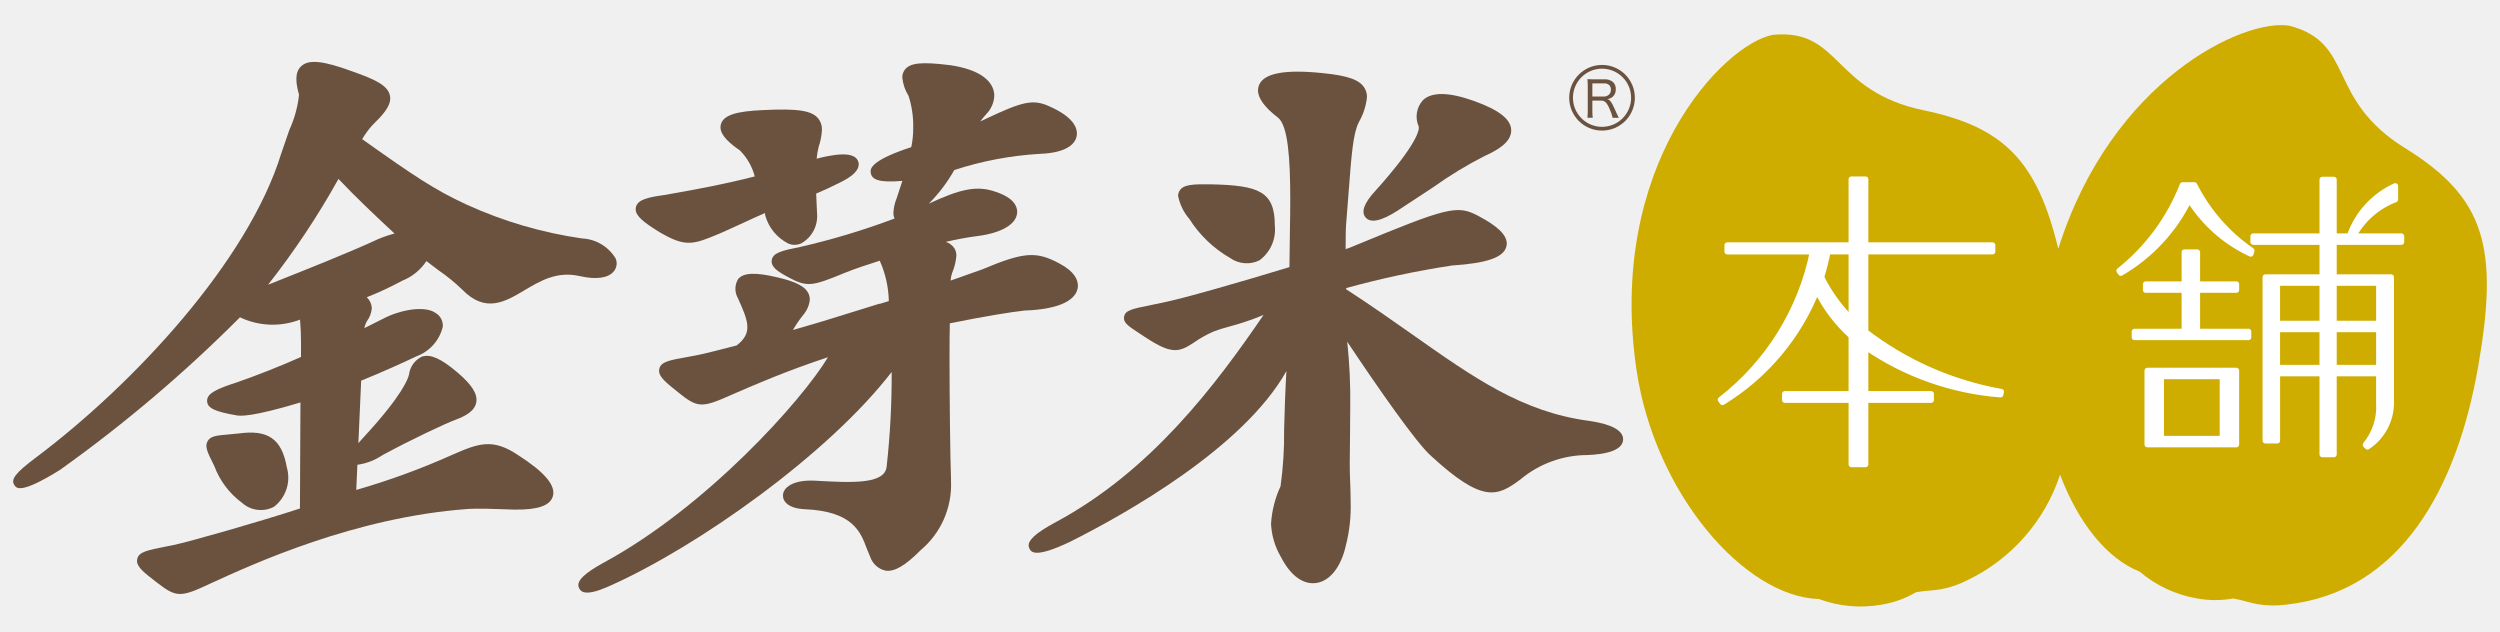
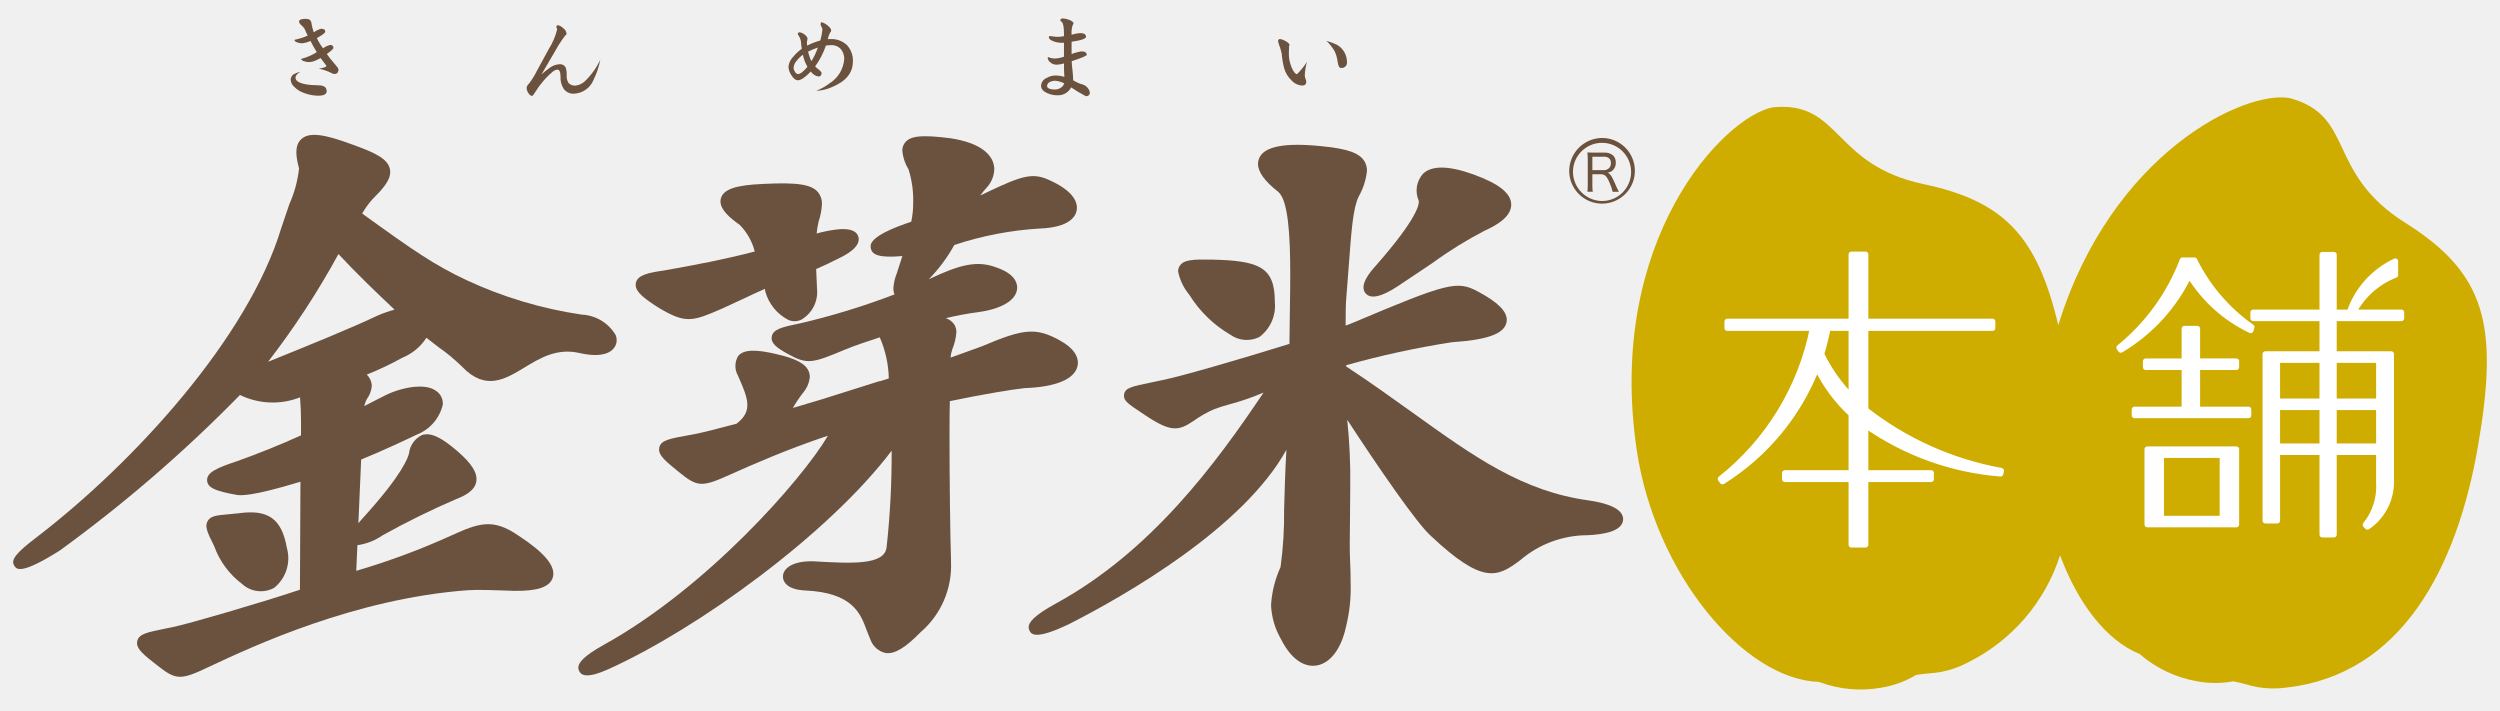
- <svg xmlns="http://www.w3.org/2000/svg" viewBox="0 0 190 48">
+ <svg xmlns="http://www.w3.org/2000/svg" viewBox="0 0 190 54">
  <defs>
    <style>.a{fill:#cead00;}.b{fill:#fff;stroke:#fff;stroke-linecap:round;stroke-linejoin:round;stroke-width:0.433px;}.c{fill:#6a523f;}</style>
  </defs>
-   <path class="a" d="M182.793,11.261c-6.047-3.741-3.767-7.979-8.781-9.302-3.433-.605-13.544,4.101-17.582,16.95-1.607-6.653-4.119-9.257-10.233-10.528-6.962-1.447-6.269-6.209-11.433-5.738-3.732.658-12.741,9.907-10.373,25.577,1.402,9.28,8.171,17.136,13.852,17.307a9.083,9.083,0,0,0,4.774.424,7.611,7.611,0,0,0,2.609-.944c.707-.125,1.249-.111,1.907-.227a7.312,7.312,0,0,0,2.01-.696,13.601,13.601,0,0,0,7.022-8.008c1.361,3.606,3.52,6.36,6.05,7.369a9.082,9.082,0,0,0,4.341,2.032,7.613,7.613,0,0,0,2.774.006c.707.125,1.212.323,1.87.439a7.311,7.311,0,0,0,2.126.033c8.768-.944,12.991-8.891,14.601-18.022C189.93,18.833,188.895,15.036,182.793,11.261Z" />
-   <path class="b" d="M152.038,29.988a20.945,20.945,0,0,1-10.26-3.623v3.574h4.984v.463h-4.984V35.289h-1.07v-4.887h-5.057v-.463h5.057V25.539a11.504,11.504,0,0,1-2.626-3.477,17.587,17.587,0,0,1-7.172,8.51l-.146-.194a19.033,19.033,0,0,0,7.002-11.257H131.274v-.486h9.434V13.626h1.07v5.008h9.653v.486h-9.653v6.103a23.694,23.694,0,0,0,10.309,4.547Zm-11.33-10.868h-1.799a17.511,17.511,0,0,1-.486,1.945,12.09,12.09,0,0,0,2.286,3.185Z" />
-   <path class="b" d="M171.052,19.29a10.902,10.902,0,0,1-4.668-4.133,13.127,13.127,0,0,1-5.203,5.592l-.122-.17a15.528,15.528,0,0,0,4.814-6.516h.9a13.385,13.385,0,0,0,4.352,4.984Zm-8.826,6.346v-.437h3.793v-3.161H163.077v-.437h2.942V19.169h.973v2.432H169.958v.437h-2.966v3.161h3.89v.437Zm.973,8.145V28.165H169.958v5.616Zm5.713-5.178h-4.668v4.741h4.668Zm10.868,5.203a4.508,4.508,0,0,0,1.021-3.16V28.383H177.374v6.152h-.876V28.383h-3.428v5.106h-.9V21.066h4.328V18.391h-5.252v-.437h5.252V13.65h.876V17.954h1.191a6.541,6.541,0,0,1,3.477-3.818v1.022a6.077,6.077,0,0,0-3.185,2.796h3.647v.437h-5.13v2.675h4.352v9.58a3.997,3.997,0,0,1-1.799,3.306Zm-3.283-12.302h-3.428v3.088h3.428Zm0,3.525h-3.428v2.918h3.428Zm4.304-3.525H177.374v3.088h3.428Zm0,3.525H177.374v2.918h3.428Z" />
-   <path class="c" d="M46.801,19.664a3.158,3.158,0,0,0-2.575-1.544,32.053,32.053,0,0,1-8.79-2.582c-2.392-1.105-3.949-2.148-7.911-4.962a6.349,6.349,0,0,1,.766-1.051c.777-.763,1.365-1.398,1.365-2.045a1.074,1.074,0,0,0-.025-.231c-.169-.756-1.1-1.209-2.869-1.828-2.206-.81-3.293-.921-3.868-.394-.535.491-.397,1.338-.167,2.183a8.675,8.675,0,0,1-.732,2.654L21.379,11.649c-2.514,8.187-11.174,17.51-18.641,23.118C1.177,35.938.793,36.431,1.095,36.873c.165.241.472.692,3.45-1.151A107.112,107.112,0,0,0,18.237,24.115a5.783,5.783,0,0,0,4.565.176c.053.599.076,1.209.076,1.842,0,.207,0,.418-.002.631v.364c-1.479.662-3.26,1.37-4.834,1.917-1.579.513-2.303.845-2.303,1.409,0,.014,0,.033.002.048.037.519.582.778,2.246,1.067.269.042,1.064.152,4.847-.982-.005.974-.035,7.524-.039,8.06-3.034.992-8.466,2.546-9.653,2.785l-.491.097c-1.482.293-2.096.415-2.22.948a.705.705,0,0,0-.018.153c0,.461.513.876,1.487,1.623,1.498,1.162,1.8,1.171,4.048.115,3.298-1.515,11.032-5.065,19.599-5.685.756-.055,2.259.001,3.067.031l.441.016c1.805.028,2.743-.29,2.959-1.005.246-.818-.613-1.84-2.626-3.129-1.93-1.298-2.993-.924-5.032-.023a55.045,55.045,0,0,1-7.28,2.662c.012-.284.045-1.007.086-1.913a4.504,4.504,0,0,0,1.917-.738c2.302-1.243,4.789-2.404,5.558-2.689l.005-.001c.702-.268,1.437-.635,1.556-1.321.108-.632-.333-1.331-1.431-2.266-1.24-1.054-2.045-1.416-2.696-1.207a1.746,1.746,0,0,0-.987,1.37c-.073.322-.515,1.573-3.341,4.645-.197.21-.366.398-.506.568.096-2.146.199-4.482.211-4.754,1.621-.648,3.179-1.368,4.233-1.861a3.185,3.185,0,0,0,1.974-2.25V24.756a1.111,1.111,0,0,0-.533-.96c-.833-.608-2.75-.247-4.039.444.015-.007-.066.032-.066.032-.395.194-.857.423-1.326.667a1.766,1.766,0,0,1,.199-.538,1.909,1.909,0,0,0,.369-.988,1.228,1.228,0,0,0-.383-.823,24.267,24.267,0,0,0,2.689-1.253,3.933,3.933,0,0,0,1.843-1.495c.406.31.887.675.887.675a14.126,14.126,0,0,1,1.829,1.487c1.77,1.824,3.27.929,4.722.065,1.223-.726,2.484-1.48,4.218-1.085,1.213.276,2.124.16,2.558-.329a.941.941,0,0,0,.246-.636A1.068,1.068,0,0,0,46.801,19.664ZM17.893,23.862l.004-.004c.032.026.068.05.097.075A.415.415,0,0,1,17.893,23.862Zm10.819-5.679c-1.964.923-5.493,2.326-8.072,3.349l-.266.105a60.828,60.828,0,0,0,5.349-8.039c1.256,1.329,2.791,2.79,4.261,4.149A9.878,9.878,0,0,0,28.713,18.183ZM18.393,38.212a2.135,2.135,0,0,0,2.439.297,2.801,2.801,0,0,0,.966-2.995c-.388-2.162-1.419-2.882-3.676-2.569.014-.001-.78.074-.78.074-.897.08-1.347.12-1.567.513-.228.408-.005.855.486,1.832l.021.043A6.116,6.116,0,0,0,18.393,38.212Z" />
-   <path class="c" d="M103.783,16.524c.382.457,1.211.277,2.46-.532l2.674-1.757a29.993,29.993,0,0,1,3.944-2.394c.859-.386,1.991-1,1.991-1.927V9.872c-.032-.82-.937-1.522-2.85-2.207-1.886-.67-3.183-.69-3.851-.06a1.854,1.854,0,0,0-.328,2.012c.051.211-.023,1.247-3.318,4.913C103.674,15.431,103.427,16.102,103.783,16.524ZM93.499,19.613a2.181,2.181,0,0,0,2.221.171,2.894,2.894,0,0,0,1.166-2.638c0-2.589-1.197-3.054-4.797-3.136-1.422-.021-2.175-.007-2.461.521a.744.744,0,0,0-.092.364,3.859,3.859,0,0,0,.855,1.745A8.951,8.951,0,0,0,93.499,19.613Zm27.261,12.372c-5.06-.673-8.726-3.256-13.364-6.524-1.583-1.115-3.222-2.269-5.088-3.477v-.09a69.353,69.353,0,0,1,8.052-1.717c2.683-.174,3.953-.628,4.132-1.473a.861.861,0,0,0,.022-.195c0-.655-.699-1.33-2.173-2.104-1.586-.845-2.291-.675-9.414,2.279-.191.085-.414.167-.659.253.001-.847.006-1.493.04-1.928l.188-2.405c.218-2.859.335-4.436.77-5.309a4.796,4.796,0,0,0,.624-1.909,1.335,1.335,0,0,0-.165-.665c-.364-.648-1.267-.976-3.219-1.166-2.882-.295-4.461.007-4.824.923a1.037,1.037,0,0,0-.074.388c0,.604.507,1.296,1.51,2.067.776.582.941,3.179.941,6.197,0,.754-.01,1.535-.024,2.317,0,.007-.031,2.459-.038,2.854-3.73,1.138-8.171,2.412-9.668,2.706-.005.001-.781.161-.781.161-1.555.317-2.024.411-2.116.894a.622.622,0,0,0-.012.121c0,.387.399.648,1.253,1.205l.376.247c1.981,1.304,2.556,1.154,3.696.393a8.445,8.445,0,0,1,1.503-.839,11.275,11.275,0,0,1,1.147-.362,20.009,20.009,0,0,0,2.635-.892c-3.659,5.36-8.555,11.864-15.799,15.751-1.659.892-2.056,1.404-2.056,1.762a.529.529,0,0,0,.065.247c.125.248.387.766,3.088-.521,4.189-2.099,13.158-7.123,16.439-12.969-.089,1.489-.136,3.062-.175,4.449a28.64,28.64,0,0,1-.27,4.303,7.887,7.887,0,0,0-.723,2.845,5.463,5.463,0,0,0,.73,2.49c.984,1.932,2.103,2.094,2.681,2.019,1.067-.138,1.924-1.229,2.29-2.918a11.76,11.76,0,0,0,.35-3.219c0-.523-.016-1.123-.048-1.829-.015-.332-.02-.729-.02-1.176,0-.545.008-1.167.018-1.839.01-.793.019-1.629.019-2.467a40.833,40.833,0,0,0-.23-4.894c2.359,3.549,5.284,7.73,6.355,8.665,3.942,3.634,5.05,3.116,6.815,1.796a7.952,7.952,0,0,1,5.075-1.846c1.218-.047,2.677-.288,2.723-1.164V33.38C123.355,32.709,122.459,32.228,120.76,31.985Z" />
-   <path class="c" d="M50.135,17.651c1.968,1.138,2.498.98,4.678.044l.126-.054,1.539-.699c.542-.253,1.099-.509,1.655-.749.015.099.032.208.032.208a3.425,3.425,0,0,0,1.729,2.101,1.199,1.199,0,0,0,1.019-.016,2.375,2.375,0,0,0,1.187-2.23v.002c0-.005-.007-.118-.007-.118s-.048-1.037-.065-1.427c.62-.259,1.151-.512,1.846-.858.923-.452,1.39-.909,1.39-1.358a.664.664,0,0,0-.03-.194c-.144-.479-.728-.658-1.735-.53a11.03,11.03,0,0,0-1.434.289,6.381,6.381,0,0,1,.151-.9,4.708,4.708,0,0,0,.252-1.292,1.315,1.315,0,0,0-.261-.84c-.49-.625-1.544-.794-4.178-.665-2.102.085-3.04.393-3.238,1.069a.84.84,0,0,0-.034.235c0,.642.733,1.247,1.474,1.763a4.353,4.353,0,0,1,1.131,1.976c-2.341.602-4.466.985-6.186,1.29l-.718.127c-1.163.164-2.007.329-2.133.934a.692.692,0,0,0-.014.139C48.31,16.425,48.944,16.917,50.135,17.651Z" />
-   <path class="c" d="M80.525,20.03c-1.775-.955-2.708-.886-5.873.442.007-.003-1.937.688-1.937.688l-.472.164a2.466,2.466,0,0,1,.125-.6,4.148,4.148,0,0,0,.317-1.29,1.032,1.032,0,0,0-.159-.577,1.225,1.225,0,0,0-.648-.474,23.954,23.954,0,0,1,2.397-.441c1.81-.229,2.941-.88,3.025-1.742.002-.031.005-.065.005-.101,0-.403-.24-1.055-1.598-1.508-1.468-.54-2.79-.198-5.117.887a11.905,11.905,0,0,0,1.937-2.556,25.851,25.851,0,0,1,6.506-1.23h.002c2.222-.083,2.704-.879,2.792-1.347a1.014,1.014,0,0,0,.02-.2c0-.499-.341-1.291-2.102-2.066-1.245-.573-2.075-.338-4.712.9-.155.081-.334.162-.533.245.15-.19.297-.382.472-.567A2.119,2.119,0,0,0,75.566,7.28a1.579,1.579,0,0,0-.094-.533c-.233-.632-.984-1.456-3.248-1.792-2.222-.278-3.099-.18-3.487.385a.955.955,0,0,0-.162.555,3.189,3.189,0,0,0,.476,1.39,7.469,7.469,0,0,1,.352,2.483,6.57,6.57,0,0,1-.148,1.415c-2.737.895-3.091,1.5-3.091,1.838a.708.708,0,0,0,.022.161c.099.454.58.721,2.394.565-.184.566-.428,1.301-.428,1.301A3.437,3.437,0,0,0,67.898,16.16a1.073,1.073,0,0,0,.088.448,56.037,56.037,0,0,1-7.198,2.166c-1.347.268-2.053.433-2.136 1-.073.487.388.832,1.263,1.298,1.447.781,1.823.679,4.326-.35.719-.293,1.645-.597,2.621-.908a7.937,7.937,0,0,1,.688,3.068c-.152.047-.415.128-.704.216L66.844,23.08l-4.304,1.333c-.038.011-.077.022-.113.034-.741.222-1.473.437-2.168.634a9.644,9.644,0,0,1,.826-1.197,2.064,2.064,0,0,0,.462-1.124,1.058,1.058,0,0,0-.071-.38c-.223-.578-.933-.964-2.374-1.296-1.688-.403-2.588-.368-3.003.122a1.426,1.426,0,0,0-.021,1.448c.786,1.744,1.163,2.64-.096,3.6-1.457.383-2.657.678-3.144.768l-.492.089c-1.487.266-2.102.377-2.237.908a.629.629,0,0,0-.02.152c-.009.462.497.886,1.457,1.65,1.476,1.188,1.779,1.201,4.045.187,1.573-.687,4.152-1.813,7.336-2.859-1.988,3.307-9.227,11.365-17.019,15.598-1.575.857-1.955,1.36-1.955,1.714a.564.564,0,0,0,.063.251c.147.299.537.608,2.23-.141,6.841-3.03,16.756-10.112,21.521-16.301a62.546,62.546,0,0,1-.383,7.2c-.155,1.364-2.664,1.218-5.569,1.055-1.572-.042-2.29.529-2.31,1.113-.017.478.413,1.009,1.672,1.063,3.646.158,4.231,1.732,4.701,2.997l.279.678a1.585,1.585,0,0,0,1.129.989c.687.11,1.49-.355,2.686-1.555a6.48,6.48,0,0,0,2.305-5.248c0-.077,0-.156-.002-.237-.056-1.465-.111-5.901-.111-9.076,0-1.115.007-2.054.023-2.675,2.387-.49,4.734-.878,5.687-.974,2.364-.079,3.791-.662,4.019-1.642a1.165,1.165,0,0,0,.028-.253C81.92,21.275,81.675,20.639,80.525,20.03Z" />
-   <path class="c" d="M122.561,8.951a3.137,3.137,0,0,0-.218-.636,2.192,2.192,0,0,0-.232-.449.511.511,0,0,0-.213-.182.592.592,0,0,0-.219-.039H121.02v.858a2.67,2.67,0,0,0,.031.447h-.412a2.882,2.882,0,0,0,.03-.447V6.466a3.295,3.295,0,0,0-.03-.449c.122.009.266.013.434.011h.857a.939.939,0,0,1,.67.217.7.7,0,0,1,.199.534.728.728,0,0,1-.215.559.687.687,0,0,1-.256.154c-.042.014-.093.028-.153.043a.418.418,0,0,1,.153.084,1.141,1.141,0,0,1,.23.333q.136.265.297.641.115.256.175.36ZM121.02,7.338h.86a.562.562,0,0,0,.412-.156.497.497,0,0,0,.136-.369.466.466,0,0,0-.121-.343.548.548,0,0,0-.404-.134H121.02Z" />
-   <path class="c" d="M119.259,7.43a2.495,2.495,0,1,0,2.496-2.495A2.498,2.498,0,0,0,119.259,7.43Zm.285,0a2.21,2.21,0,1,1,2.211,2.21A2.213,2.213,0,0,1,119.544,7.43Z" />
+   <path class="a" d="M182.793,16.927c-6.047-3.81-3.767-8.126-8.781-9.474-3.433-.617-13.544,4.176-17.582,17.263-1.607-6.775-4.119-9.427-10.233-10.722-6.962-1.474-6.269-6.324-11.433-5.844-3.732.67-12.741,10.09-10.373,26.048,1.402,9.451,8.171,17.452,13.852,17.627a8.928,8.928,0,0,0,4.774.432,7.524,7.524,0,0,0,2.609-.961c.707-.127,1.249-.113,1.907-.231a7.221,7.221,0,0,0,2.01-.709,13.777,13.777,0,0,0,7.022-8.156c1.361,3.672,3.52,6.478,6.05,7.505a9.011,9.011,0,0,0,4.341,2.069,7.478,7.478,0,0,0,2.774.006c.707.127,1.212.329,1.87.447a7.181,7.181,0,0,0,2.126.034c8.768-.961,12.991-9.055,14.601-18.354C189.93,24.639,188.895,20.772,182.793,16.927Z" />
+   <path class="b" d="M152.038,36a20.708,20.708,0,0,1-10.26-3.69v3.64h4.984v.471h-4.984v4.977h-1.07v-4.977h-5.057v-.471h5.057V31.469a11.698,11.698,0,0,1-2.626-3.541,17.83,17.83,0,0,1-7.172,8.667l-.146-.198A19.438,19.438,0,0,0,137.766,24.932H131.274v-.495h9.434V19.336h1.07v5.101h9.653V24.932h-9.653v6.215a23.486,23.486,0,0,0,10.309,4.63ZM140.708,24.932h-1.799a18.104,18.104,0,0,1-.486,1.981,12.31,12.31,0,0,0,2.286,3.244Z" />
+   <path class="b" d="M171.052,25.105a10.971,10.971,0,0,1-4.668-4.209,13.279,13.279,0,0,1-5.203,5.695l-.122-.173a15.801,15.801,0,0,0,4.814-6.636h.9a13.559,13.559,0,0,0,4.352,5.076Zm-8.826,6.463v-.445h3.793V27.903H163.077v-.445h2.942V24.981h.973v2.476H169.958v.445h-2.966v3.219h3.89v.445Zm.973,8.295V34.143H169.958V39.863Zm5.713-5.274h-4.668v4.828h4.668Zm10.868,5.299a4.647,4.647,0,0,0,1.021-3.219V34.366H177.374v6.265h-.876v-6.265h-3.428v5.2h-.9V26.913h4.328V24.189h-5.252v-.445h5.252V19.361h.876v4.383h1.191a6.617,6.617,0,0,1,3.477-3.888v1.04a6.11,6.11,0,0,0-3.185,2.848h3.647V24.189h-5.13V26.913h4.352v9.756a4.092,4.092,0,0,1-1.799,3.367Zm-3.283-12.529h-3.428v3.145h3.428Zm0,3.59h-3.428v2.972h3.428Zm4.304-3.59H177.374v3.145h3.428Zm0,3.59H177.374v2.972h3.428Z" />
+   <path class="c" d="M46.801,25.485a3.153,3.153,0,0,0-2.575-1.573,31.625,31.625,0,0,1-8.79-2.63c-2.392-1.126-3.949-2.188-7.911-5.053a6.458,6.458,0,0,1,.766-1.07c.777-.777,1.365-1.424,1.365-2.083a1.114,1.114,0,0,0-.025-.236c-.169-.77-1.1-1.231-2.869-1.861-2.206-.825-3.293-.938-3.868-.401-.535.5-.397,1.363-.167,2.223a8.965,8.965,0,0,1-.732,2.703L21.379,17.322c-2.514,8.338-11.174,17.833-18.641,23.544C1.177,42.06.793,42.562,1.095,43.012c.165.246.472.705,3.45-1.173A107.63,107.63,0,0,0,18.237,30.019a5.688,5.688,0,0,0,4.565.18c.053.61.076,1.231.076,1.876,0,.211,0,.425-.002.643v.37c-1.479.674-3.26,1.395-4.834,1.953-1.579.522-2.303.86-2.303,1.435,0,.015,0,.033.002.049.037.529.582.793,2.246,1.086.269.042,1.064.154,4.847-1-.005.992-.035,7.662-.039,8.209-3.034,1.01-8.466,2.593-9.653,2.836l-.491.099c-1.482.299-2.096.422-2.22.966a.73.73,0,0,0-.018.156c0,.469.513.892,1.487,1.653,1.498,1.184,1.8,1.193,4.048.117,3.298-1.543,11.032-5.158,19.599-5.79.756-.056,2.259.001,3.067.031l.441.017c1.805.029,2.743-.295,2.959-1.023.246-.833-.613-1.874-2.626-3.187-1.93-1.322-2.993-.941-5.032-.023a54.421,54.421,0,0,1-7.28,2.711c.012-.29.045-1.026.086-1.949a4.452,4.452,0,0,0,1.917-.751,61.682,61.682,0,0,1,5.558-2.738l.005-.001c.702-.273,1.437-.647,1.556-1.345.108-.644-.333-1.356-1.431-2.308-1.24-1.073-2.045-1.442-2.696-1.229a1.777,1.777,0,0,0-.987,1.395c-.073.327-.515,1.602-3.341,4.731-.197.214-.366.406-.506.578.096-2.186.199-4.564.211-4.842,1.621-.66,3.179-1.393,4.233-1.895a3.229,3.229,0,0,0,1.974-2.291v-.065a1.137,1.137,0,0,0-.533-.977c-.833-.619-2.75-.251-4.039.453.015-.008-.066.033-.066.033-.395.197-.857.431-1.326.68a1.819,1.819,0,0,1,.199-.547,1.966,1.966,0,0,0,.369-1.007,1.262,1.262,0,0,0-.383-.838,24.067,24.067,0,0,0,2.689-1.276,3.953,3.953,0,0,0,1.843-1.523c.406.316.887.688.887.688a14.18,14.18,0,0,1,1.829,1.514c1.77,1.857,3.27.947,4.722.066,1.223-.74,2.484-1.507,4.218-1.105,1.213.281,2.124.162,2.558-.335a.969.969,0,0,0,.246-.647A1.106,1.106,0,0,0,46.801,25.485Zm-28.908,4.276.004-.004c.032.027.068.051.097.076A.415.415,0,0,1,17.893,29.761Zm10.819-5.784c-1.964.94-5.493,2.368-8.072,3.411l-.266.107a62.05,62.05,0,0,0,5.349-8.187c1.256,1.353,2.791,2.841,4.261,4.225A9.757,9.757,0,0,0,28.713,23.977ZM18.393,44.375a2.105,2.105,0,0,0,2.439.302,2.881,2.881,0,0,0,.966-3.051c-.388-2.202-1.419-2.936-3.676-2.616.014-.001-.78.076-.78.076-.897.081-1.347.122-1.567.523-.228.415-.005.871.486,1.866l.021.044A6.218,6.218,0,0,0,18.393,44.375Z" />
+   <path class="c" d="M103.783,22.287c.382.465,1.211.283,2.46-.542l2.674-1.789a29.889,29.889,0,0,1,3.944-2.438c.859-.393,1.991-1.018,1.991-1.962v-.044c-.032-.835-.937-1.55-2.85-2.248-1.886-.683-3.183-.703-3.851-.061a1.914,1.914,0,0,0-.328,2.049c.051.215-.023,1.27-3.318,5.004C103.674,21.175,103.427,21.858,103.783,22.287ZM93.499,25.433a2.147,2.147,0,0,0,2.221.175,2.968,2.968,0,0,0,1.166-2.686c0-2.637-1.197-3.11-4.797-3.193-1.422-.022-2.175-.007-2.461.531a.769.769,0,0,0-.092.37,3.962,3.962,0,0,0,.855,1.777A9.023,9.023,0,0,0,93.499,25.433Zm27.261,12.601c-5.06-.686-8.726-3.316-13.364-6.645-1.583-1.136-3.222-2.311-5.088-3.541v-.092a68.256,68.256,0,0,1,8.052-1.749c2.683-.177,3.953-.64,4.132-1.5a.892.892,0,0,0,.022-.198c0-.667-.699-1.355-2.173-2.143-1.586-.86-2.291-.688-9.414,2.321-.191.086-.414.17-.659.257.001-.863.006-1.52.04-1.963l.188-2.449c.218-2.912.335-4.517.77-5.407a4.948,4.948,0,0,0,.624-1.944,1.379,1.379,0,0,0-.165-.677c-.364-.66-1.267-.994-3.219-1.187-2.882-.301-4.461.007-4.824.94a1.074,1.074,0,0,0-.074.395c0,.615.507,1.32,1.51,2.105.776.592.941,3.238.941,6.311,0,.768-.01,1.564-.024,2.36,0,.008-.031,2.505-.038,2.906-3.73,1.159-8.171,2.456-9.668,2.756-.005.001-.781.164-.781.164-1.555.322-2.024.418-2.116.91a.645.645,0,0,0-.012.123c0,.394.399.66,1.253,1.227l.376.251c1.981,1.328,2.556,1.175,3.696.4a8.404,8.404,0,0,1,1.503-.854,11.127,11.127,0,0,1,1.147-.368,19.76,19.76,0,0,0,2.635-.908c-3.659,5.459-8.555,12.083-15.799,16.041-1.659.908-2.056,1.43-2.056,1.795a.546.546,0,0,0,.065.251c.125.252.387.78,3.088-.531,4.189-2.138,13.158-7.254,16.439-13.208-.089,1.517-.136,3.118-.175,4.531a29.697,29.697,0,0,1-.27,4.382,8.153,8.153,0,0,0-.723,2.897,5.641,5.641,0,0,0,.73,2.536c.984,1.967,2.103,2.133,2.681,2.056,1.067-.141,1.924-1.251,2.29-2.972a12.187,12.187,0,0,0,.35-3.279c0-.532-.016-1.144-.048-1.863-.015-.338-.02-.743-.02-1.198,0-.555.008-1.189.018-1.873.01-.807.019-1.659.019-2.513a42.346,42.346,0,0,0-.23-4.985c2.359,3.614,5.284,7.872,6.355,8.825,3.942,3.701,5.05,3.173,6.815,1.829a7.871,7.871,0,0,1,5.075-1.88c1.218-.048,2.677-.293,2.723-1.186v-.039C123.355,38.771,122.459,38.282,120.76,38.034Z" />
+   <path class="c" d="M50.135,23.436c1.968,1.159,2.498.998,4.678.045l.126-.055,1.539-.712c.542-.258,1.099-.518,1.655-.762.015.1.032.212.032.212a3.472,3.472,0,0,0,1.729,2.14,1.179,1.179,0,0,0,1.019-.016,2.429,2.429,0,0,0,1.187-2.271v.003c0-.005-.007-.12-.007-.12s-.048-1.056-.065-1.454c.62-.264,1.151-.521,1.846-.874.923-.46,1.39-.926,1.39-1.383a.688.688,0,0,0-.03-.198c-.144-.488-.728-.67-1.735-.54a10.854,10.854,0,0,0-1.434.294,6.608,6.608,0,0,1,.151-.916,4.873,4.873,0,0,0,.252-1.316A1.357,1.357,0,0,0,62.206,14.655c-.49-.636-1.544-.809-4.178-.678-2.102.086-3.04.4-3.238,1.089a.87.87,0,0,0-.034.24c0,.654.733,1.27,1.474,1.795a4.451,4.451,0,0,1,1.131,2.013c-2.341.613-4.466,1.003-6.186,1.314l-.718.129c-1.163.168-2.007.335-2.133.951a.717.717,0,0,0-.014.142C48.31,22.187,48.944,22.688,50.135,23.436Z" />
+   <path class="c" d="M80.525,25.859c-1.775-.972-2.708-.903-5.873.45.007-.003-1.937.701-1.937.701l-.472.167a2.552,2.552,0,0,1,.125-.611,4.289,4.289,0,0,0,.317-1.314,1.066,1.066,0,0,0-.159-.588,1.227,1.227,0,0,0-.648-.483,23.564,23.564,0,0,1,2.397-.449c1.81-.233,2.941-.896,3.025-1.774.002-.032.005-.066.005-.102,0-.411-.24-1.074-1.598-1.536-1.468-.549-2.79-.202-5.117.903a12.107,12.107,0,0,0,1.937-2.604,25.433,25.433,0,0,1,6.506-1.252h.002c2.222-.084,2.704-.895,2.792-1.372a1.051,1.051,0,0,0,.02-.204c0-.508-.341-1.315-2.102-2.104-1.245-.584-2.075-.344-4.712.916-.155.082-.334.165-.533.25.15-.194.297-.389.472-.577a2.178,2.178,0,0,0,.594-1.403,1.635,1.635,0,0,0-.094-.542c-.233-.644-.984-1.483-3.248-1.825-2.222-.283-3.099-.183-3.487.392a.986.986,0,0,0-.162.566,3.288,3.288,0,0,0,.476,1.416,7.735,7.735,0,0,1,.352,2.529,6.809,6.809,0,0,1-.148,1.442c-2.737.911-3.091,1.528-3.091,1.871a.734.734,0,0,0,.022.164c.099.463.58.734,2.394.575-.184.577-.428,1.325-.428,1.325a3.554,3.554,0,0,0-.255,1.132,1.111,1.111,0,0,0,.088.456,55.275,55.275,0,0,1-7.198,2.206c-1.347.273-2.053.441-2.136,1.018-.073.496.388.847,1.263,1.322,1.447.795,1.823.691,4.326-.357.719-.298,1.645-.608,2.621-.925a8.207,8.207,0,0,1,.688,3.125c-.152.047-.415.131-.704.22l-.002-.017-4.304,1.358c-.038.011-.077.022-.113.035-.741.226-1.473.445-2.168.645a9.83,9.83,0,0,1,.826-1.219,2.123,2.123,0,0,0,.462-1.145,1.095,1.095,0,0,0-.071-.387c-.223-.589-.933-.982-2.374-1.319-1.688-.411-2.588-.375-3.003.124a1.476,1.476,0,0,0-.021,1.475c.786,1.776,1.163,2.689-.096,3.667-1.457.39-2.657.69-3.144.782l-.492.091c-1.487.271-2.102.384-2.237.925a.652.652,0,0,0-.02.155c-.009.471.497.903,1.457,1.68,1.476,1.209,1.779,1.223,4.045.19,1.573-.7,4.152-1.847,7.336-2.912-1.988,3.368-9.227,11.574-17.019,15.885-1.575.873-1.955,1.385-1.955,1.746a.583.583,0,0,0,.063.255c.147.304.537.62,2.23-.143,6.841-3.086,16.756-10.298,21.521-16.602a64.861,64.861,0,0,1-.383,7.333c-.155,1.389-2.664,1.241-5.569,1.074-1.572-.042-2.29.539-2.31,1.133-.017.487.413,1.027,1.672,1.083,3.646.161,4.231,1.764,4.701,3.052l.279.691a1.593,1.593,0,0,0,1.129,1.007c.687.112,1.49-.361,2.686-1.584a6.656,6.656,0,0,0,2.305-5.345c0-.079,0-.159-.002-.241-.056-1.492-.111-6.009-.111-9.243,0-1.135.007-2.091.023-2.724,2.387-.499,4.734-.894,5.687-.992,2.364-.08,3.791-.674,4.019-1.672a1.208,1.208,0,0,0,.028-.257C81.92,27.127,81.675,26.479,80.525,25.859Z" />
+   <path class="c" d="M122.561,14.575a3.236,3.236,0,0,0-.218-.648,2.246,2.246,0,0,0-.232-.457.513.513,0,0,0-.213-.185.583.583,0,0,0-.219-.04H121.02v.874a2.769,2.769,0,0,0,.031.455h-.412a2.988,2.988,0,0,0,.03-.455V12.044a3.417,3.417,0,0,0-.03-.457c.122.009.266.013.434.011h.857a.928.928,0,0,1,.67.221.72.72,0,0,1,.199.543.749.749,0,0,1-.215.569.685.685,0,0,1-.256.157c-.042.014-.093.028-.153.043a.416.416,0,0,1,.153.085,1.162,1.162,0,0,1,.23.34q.136.27.297.653.115.26.175.366ZM121.02,12.932h.86a.556.556,0,0,0,.412-.159.512.512,0,0,0,.136-.376.48.48,0,0,0-.121-.35.542.542,0,0,0-.404-.137H121.02Z" />
+   <path class="c" d="M119.259,13.026a2.496,2.496,0,1,0,2.496-2.541A2.522,2.522,0,0,0,119.259,13.026Zm.285,0a2.211,2.211,0,1,1,2.211,2.251A2.234,2.234,0,0,1,119.544,13.026Z" />
+   <path class="c" d="M24.148,7.273a3.121,3.121,0,0,1-1.039-.205,1.876,1.876,0,0,1-.739-.461.78.78,0,0,1-.278-.534.491.491,0,0,1,.242-.439,2.088,2.088,0,0,1,.505-.183c-.256.146-.381.3-.381.454,0,.212.205.366.622.469a3.822,3.822,0,0,0,.849.095c.168.007.3.015.402.022a.721.721,0,0,1,.373.125.471.471,0,0,1,.125.307Q24.829,7.284,24.148,7.273ZM25.4,5.625a.702.702,0,0,1-.293-.117,4.373,4.373,0,0,0-.879-.293c.381-.058.579-.125.579-.205a2.193,2.193,0,0,0-.198-.278,4.02,4.02,0,0,1-.249-.322,3.002,3.002,0,0,1-.41.205,1.211,1.211,0,0,1-.498.102,1.116,1.116,0,0,1-.329-.059c-.161-.044-.234-.11-.234-.183a4.09,4.09,0,0,0,1.186-.512,8.767,8.767,0,0,1-.476-.849,2.244,2.244,0,0,1-.629.176,1.041,1.041,0,0,1-.352-.058c-.161-.044-.241-.117-.241-.205a5.01,5.01,0,0,0,1.01-.322c-.073-.139-.154-.315-.241-.52a1.277,1.277,0,0,0-.242-.271.403.403,0,0,1-.176-.278c0-.132.169-.205.512-.205.256,0,.396.102.425.3a3.121,3.121,0,0,0,.081.388c.051.219.088.329.117.329a1.821,1.821,0,0,1,.534-.263c.22,0,.33.073.322.22-.007.08-.139.198-.403.351-.073.044-.154.095-.234.139a4.242,4.242,0,0,0,.469.776,1.603,1.603,0,0,1,.542-.256.219.219,0,0,1,.249.212c0,.08-.169.241-.505.476a6.662,6.662,0,0,0,.527.666c.234.264.359.432.359.505C25.722,5.508,25.612,5.625,25.4,5.625Z" />
+   <path class="c" d="M45.111,6.065a1.671,1.671,0,0,1-1.479,1.054.89.89,0,0,1-.805-.388,1.547,1.547,0,0,1-.227-.901c0-.359-.081-.541-.242-.541a.702.702,0,0,0-.395.198,5.344,5.344,0,0,0-.703.71,5.681,5.681,0,0,0-.556.761q-.198.329-.264.33c-.103,0-.205-.081-.293-.227a.73.73,0,0,1-.124-.417.578.578,0,0,1,.176-.285,5.506,5.506,0,0,0,.6-.966q.307-.549.922-1.691a4.866,4.866,0,0,0,.622-1.472.318.318,0,0,0-.029-.103.137.137,0,0,1-.029-.073c0-.088.037-.139.117-.139a.77.77,0,0,1,.395.22.602.602,0,0,1,.264.425c0,.059-.044.11-.117.154a9.47,9.47,0,0,0-.754,1.171c-.307.52-.659,1.113-1.039,1.772a6.965,6.965,0,0,1,.629-.505,1.376,1.376,0,0,1,.739-.271.47.47,0,0,1,.468.242,1.523,1.523,0,0,1,.081.571A1.052,1.052,0,0,0,43.2,6.299a.64.64,0,0,0,.549.205,1.248,1.248,0,0,0,.71-.337,5.533,5.533,0,0,0,1.164-1.633A6.022,6.022,0,0,1,45.111,6.065Z" />
+   <path class="c" d="M63.174,6.643a3.063,3.063,0,0,1-1.142.256,3.902,3.902,0,0,0,.988-.549A2.377,2.377,0,0,0,64.163,4.461a1.175,1.175,0,0,0-.264-.739.942.942,0,0,0-.725-.293c-.095,0-.227.015-.403.029A5.969,5.969,0,0,1,61.952,5.047a1.475,1.475,0,0,0,.278.242c.139.117.212.205.212.263q-.011.263-.242.264a.878.878,0,0,1-.578-.381c-.425.447-.754.666-.988.666-.169,0-.329-.124-.491-.388a1.229,1.229,0,0,1-.22-.637,1.269,1.269,0,0,1,.359-.761,3.439,3.439,0,0,1,.652-.608,3.4,3.4,0,0,1-.044-.344,1.222,1.222,0,0,0-.169-.622.306.306,0,0,1-.088-.168c0-.073.044-.117.146-.117a.723.723,0,0,1,.337.147c.168.117.256.234.256.344a.721.721,0,0,1-.022.117.631.631,0,0,0-.022.11,1.507,1.507,0,0,0,.015.293,5.224,5.224,0,0,1,.996-.388,3.646,3.646,0,0,0,.161-.871.386.386,0,0,0-.066-.168.33.33,0,0,1-.066-.169c0-.117.022-.183.08-.183a1.211,1.211,0,0,1,.454.249c.176.139.271.271.271.388a.229.229,0,0,1-.066.124,1.625,1.625,0,0,0-.191.527.581.581,0,0,0,.102-.007h.095a1.717,1.717,0,0,1,1.252.454,1.717,1.717,0,0,1,.454,1.252C64.821,5.552,64.273,6.204,63.174,6.643ZM61.022,4.161a2.1,2.1,0,0,0-.454.432.914.914,0,0,0-.256.549.516.516,0,0,0,.103.307.307.307,0,0,0,.256.183.734.734,0,0,0,.373-.219,2.331,2.331,0,0,0,.322-.337A2.815,2.815,0,0,1,61.022,4.161Zm.395-.242a3.255,3.255,0,0,0,.249.732,4.907,4.907,0,0,0,.491-1.039A6.74,6.74,0,0,0,61.418,3.92Z" />
+   <path class="c" d="M82.533,7.316a11.172,11.172,0,0,1-1.127-.674,1.118,1.118,0,0,1-1.069.601,1.878,1.878,0,0,1-.754-.168q-.461-.209-.461-.549a.673.673,0,0,1,.402-.593,1.406,1.406,0,0,1,.732-.198,2.579,2.579,0,0,1,.637.103,9.737,9.737,0,0,1-.029-1.018,2.25,2.25,0,0,1-.52.095.718.718,0,0,1-.564-.212.442.442,0,0,1-.154-.307c0-.036.007-.058.029-.058a1.14,1.14,0,0,0,.168.058,1.236,1.236,0,0,0,.373.051,2.367,2.367,0,0,0,.666-.139V3.246a.615.615,0,0,1-.124.007,1.744,1.744,0,0,1-.783-.161c-.161-.073-.242-.168-.242-.271a.07.07,0,0,1,.08-.08c.029,0,.11.015.242.029a2.131,2.131,0,0,0,.359.029,2.485,2.485,0,0,0,.468-.051V2.573c0-.505-.058-.805-.161-.901a.547.547,0,0,1-.117-.11c0-.102.059-.161.183-.161a1.392,1.392,0,0,1,.483.103c.22.088.337.176.337.263a.622.622,0,0,1-.073.168,1.871,1.871,0,0,0-.073.703,3.128,3.128,0,0,1,.637-.124q.461,0,.461.285,0,.154-.593.286-.198.044-.505.088v.937a3.226,3.226,0,0,1,.747-.205c.263,0,.403.087.403.263q0,.11-1.142.483a6.731,6.731,0,0,0,.059.681c.029.293.051.52.051.681v.044a.128.128,0,0,0-.007.037,2.553,2.553,0,0,0,.74.33.713.713,0,0,1,.358.241.687.687,0,0,1,.183.403C82.819,7.214,82.716,7.302,82.533,7.316ZM80.176,6.138a.872.872,0,0,0-.388.095.345.345,0,0,0-.212.308c0,.102.081.176.241.219a1.015,1.015,0,0,0,.359.044.808.808,0,0,0,.439-.132.575.575,0,0,0,.264-.337A1.72,1.72,0,0,0,80.176,6.138Z" />
+   <path class="c" d="M99.162,5.735a.63.63,0,0,0,.058.256.776.776,0,0,1,.059.227q-.011.296-.352.286a1.195,1.195,0,0,1-.761-.381,2.054,2.054,0,0,1-.571-.944,6.131,6.131,0,0,1-.183-1.091,3.938,3.938,0,0,0-.146-.52,3.225,3.225,0,0,1-.132-.432.148.148,0,0,1,.168-.169,1.123,1.123,0,0,1,.41.161c.19.11.292.205.292.293a.173.173,0,0,1-.015.051.118.118,0,0,0-.022.058,2.906,2.906,0,0,0-.007.33,2.7,2.7,0,0,0,.322,1.508c.117.183.212.271.286.271a5.224,5.224,0,0,0,.761-.937A4.419,4.419,0,0,0,99.162,5.735Zm2.745-.571c-.117,0-.198-.146-.242-.446a2.78,2.78,0,0,0-.226-.812,3.408,3.408,0,0,0-.63-.798,4.329,4.329,0,0,1,.798.293,1.537,1.537,0,0,1,.585.6,1.512,1.512,0,0,1,.176.681A.412.412,0,0,1,101.907,5.164Z" />
</svg>
